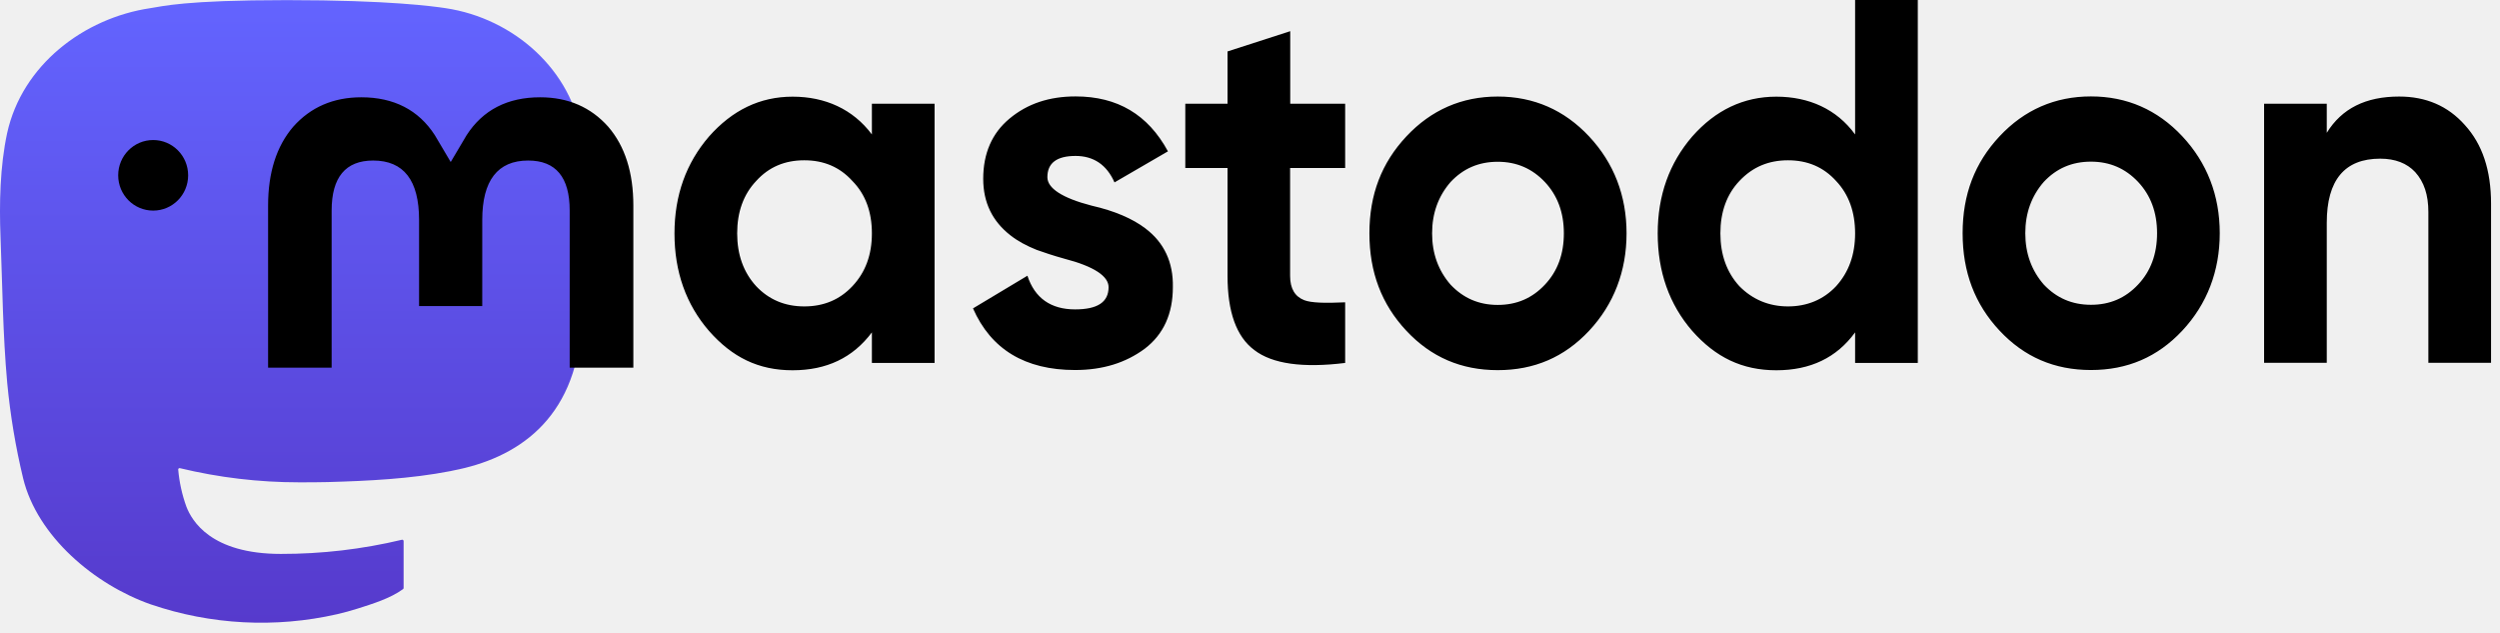
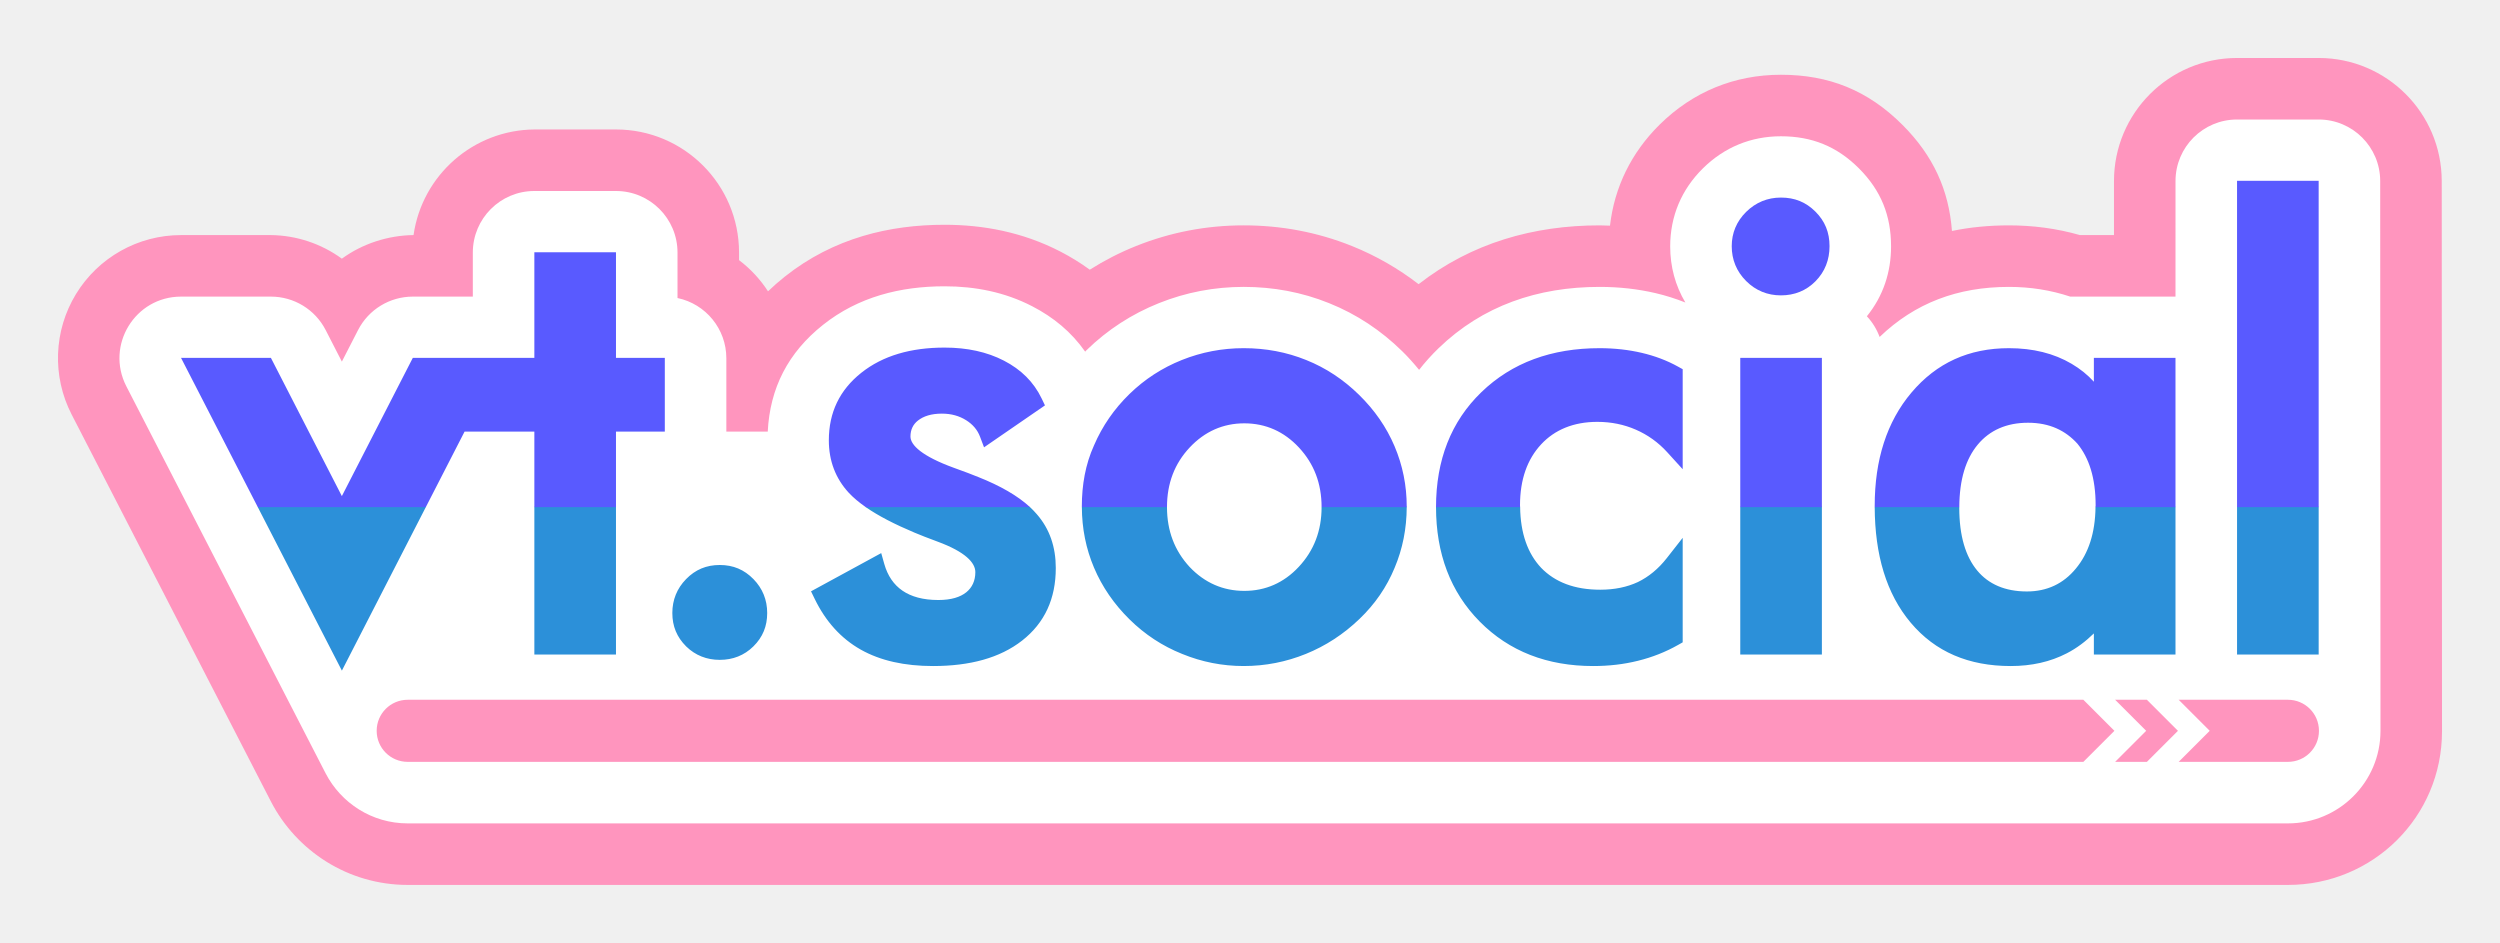
- <svg xmlns="http://www.w3.org/2000/svg" xmlns:xlink="http://www.w3.org/1999/xlink" width="261" height="66" viewBox="0 0 261 66" fill="none">
-   <symbol id="logo-symbol-wordmark">
-     <path d="M60.754 14.403C59.814 7.419 53.727 1.916 46.512 0.849C45.294 0.669 40.682 0.013 29.997 0.013H29.918C19.23 0.013 16.937 0.669 15.72 0.849C8.705 1.886 2.299 6.832 0.745 13.898C-0.003 17.378 -0.083 21.237 0.056 24.776C0.254 29.851 0.293 34.918 0.753 39.973C1.072 43.331 1.628 46.661 2.417 49.941C3.894 55.997 9.875 61.037 15.734 63.093C22.008 65.237 28.754 65.593 35.218 64.121C35.929 63.956 36.632 63.764 37.325 63.545C38.897 63.046 40.738 62.487 42.091 61.507C42.11 61.493 42.125 61.475 42.136 61.455C42.147 61.434 42.153 61.412 42.153 61.389V56.49C42.153 56.469 42.148 56.447 42.138 56.428C42.129 56.409 42.115 56.392 42.098 56.379C42.081 56.365 42.061 56.356 42.04 56.351C42.019 56.346 41.997 56.347 41.976 56.351C37.834 57.341 33.59 57.836 29.332 57.829C22.005 57.829 20.034 54.351 19.469 52.904C19.016 51.653 18.727 50.348 18.612 49.022C18.611 49 18.615 48.977 18.624 48.957C18.633 48.937 18.647 48.919 18.664 48.904C18.682 48.89 18.702 48.88 18.724 48.876C18.745 48.871 18.768 48.871 18.79 48.877C22.862 49.859 27.037 50.355 31.227 50.354C32.234 50.354 33.239 50.354 34.246 50.328C38.46 50.209 42.901 49.994 47.047 49.184C47.15 49.164 47.253 49.146 47.342 49.119C53.881 47.864 60.104 43.923 60.736 33.943C60.76 33.55 60.819 29.828 60.819 29.42C60.822 28.035 61.265 19.591 60.754 14.403Z" fill="url(#paint0_linear_89_11)" />
-     <path d="M12.344 18.303C12.344 16.267 13.978 14.619 15.997 14.619C18.016 14.619 19.65 16.267 19.65 18.303C19.65 20.34 18.016 21.987 15.997 21.987C13.978 21.987 12.344 20.34 12.344 18.303Z" fill="currentColor" />
-     <path d="M66.148 21.468V38.384H59.499V21.974C59.499 18.511 58.058 16.76 55.164 16.76C51.975 16.76 50.367 18.848 50.367 22.96V31.95H43.769V22.96C43.769 18.835 42.174 16.76 38.971 16.76C36.09 16.76 34.637 18.511 34.637 21.974V38.384H28V21.468C28 18.018 28.875 15.268 30.624 13.231C32.437 11.195 34.804 10.157 37.736 10.157C41.132 10.157 43.717 11.48 45.415 14.114L47.074 16.915L48.733 14.114C50.431 11.48 53.004 10.157 56.412 10.157C59.344 10.157 61.711 11.195 63.525 13.231C65.274 15.268 66.148 18.005 66.148 21.468ZM89.03 29.874C90.406 28.409 91.062 26.579 91.062 24.361C91.062 22.143 90.406 20.301 89.03 18.9C87.705 17.434 86.033 16.734 84.001 16.734C81.969 16.734 80.296 17.434 78.972 18.9C77.647 20.301 76.991 22.143 76.991 24.361C76.991 26.579 77.647 28.422 78.972 29.874C80.296 31.275 81.969 31.989 84.001 31.989C86.033 31.989 87.705 31.288 89.03 29.874ZM91.062 10.832H97.609V37.891H91.062V34.7C89.081 37.346 86.342 38.656 82.779 38.656C79.216 38.656 76.477 37.307 74.046 34.544C71.653 31.781 70.444 28.37 70.444 24.374C70.444 20.379 71.666 17.019 74.046 14.256C76.489 11.493 79.383 10.092 82.779 10.092C86.174 10.092 89.081 11.389 91.062 14.036V10.845V10.832ZM119.654 23.868C121.583 25.334 122.548 27.384 122.496 29.978C122.496 32.741 121.532 34.907 119.551 36.412C117.57 37.878 115.178 38.63 112.284 38.63C107.049 38.63 103.499 36.464 101.621 32.196L107.306 28.785C108.065 31.107 109.737 32.3 112.284 32.3C114.625 32.3 115.782 31.548 115.782 29.978C115.782 28.837 114.265 27.812 111.165 27.008C109.995 26.683 109.03 26.359 108.271 26.087C107.204 25.659 106.29 25.166 105.532 24.569C103.654 23.103 102.689 21.157 102.689 18.667C102.689 16.02 103.602 13.906 105.429 12.388C107.306 10.819 109.596 10.066 112.335 10.066C116.709 10.066 119.898 11.96 121.982 15.8L116.4 19.043C115.59 17.201 114.213 16.28 112.335 16.28C110.355 16.28 109.39 17.032 109.39 18.498C109.39 19.64 110.908 20.664 114.008 21.468C116.4 22.013 118.278 22.818 119.641 23.855L119.654 23.868ZM140.477 17.538H134.741V28.798C134.741 30.147 135.255 30.964 136.22 31.34C136.927 31.613 138.355 31.665 140.49 31.561V37.891C136.079 38.436 132.876 37.995 130.998 36.542C129.12 35.141 128.207 32.534 128.207 28.811V17.538H123.795V10.832H128.207V5.37L134.754 3.256V10.832H140.49V17.538H140.477ZM161.352 29.719C162.677 28.318 163.333 26.528 163.333 24.361C163.333 22.195 162.677 20.418 161.352 19.004C160.027 17.603 158.407 16.889 156.426 16.889C154.445 16.889 152.825 17.59 151.5 19.004C150.227 20.47 149.571 22.247 149.571 24.361C149.571 26.476 150.227 28.253 151.5 29.719C152.825 31.12 154.445 31.833 156.426 31.833C158.407 31.833 160.027 31.133 161.352 29.719ZM146.883 34.531C144.297 31.768 143.024 28.422 143.024 24.361C143.024 20.301 144.297 17.006 146.883 14.243C149.468 11.48 152.67 10.079 156.426 10.079C160.182 10.079 163.384 11.48 165.97 14.243C168.555 17.006 169.88 20.418 169.88 24.361C169.88 28.305 168.555 31.768 165.97 34.531C163.384 37.294 160.233 38.643 156.426 38.643C152.619 38.643 149.468 37.294 146.883 34.531ZM191.771 29.874C193.095 28.409 193.751 26.579 193.751 24.361C193.751 22.143 193.095 20.301 191.771 18.9C190.446 17.434 188.774 16.734 186.742 16.734C184.709 16.734 183.037 17.434 181.661 18.9C180.336 20.301 179.68 22.143 179.68 24.361C179.68 26.579 180.336 28.422 181.661 29.874C183.037 31.275 184.761 31.989 186.742 31.989C188.722 31.989 190.446 31.288 191.771 29.874ZM193.751 0H200.298V37.891H193.751V34.7C191.822 37.346 189.082 38.656 185.52 38.656C181.957 38.656 179.179 37.307 176.735 34.544C174.343 31.781 173.134 28.37 173.134 24.374C173.134 20.379 174.356 17.019 176.735 14.256C179.166 11.493 182.111 10.092 185.52 10.092C188.928 10.092 191.822 11.389 193.751 14.036V0.013V0ZM223.308 29.706C224.633 28.305 225.289 26.515 225.289 24.348C225.289 22.182 224.633 20.405 223.308 18.991C221.983 17.59 220.363 16.877 218.382 16.877C216.401 16.877 214.78 17.577 213.456 18.991C212.182 20.457 211.526 22.234 211.526 24.348C211.526 26.463 212.182 28.24 213.456 29.706C214.78 31.107 216.401 31.82 218.382 31.82C220.363 31.82 221.983 31.12 223.308 29.706ZM208.838 34.518C206.253 31.755 204.98 28.409 204.98 24.348C204.98 20.288 206.253 16.993 208.838 14.23C211.424 11.467 214.626 10.066 218.382 10.066C222.137 10.066 225.34 11.467 227.925 14.23C230.511 16.993 231.835 20.405 231.835 24.348C231.835 28.292 230.511 31.755 227.925 34.518C225.34 37.281 222.189 38.63 218.382 38.63C214.575 38.63 211.424 37.281 208.838 34.518ZM260.17 21.261V37.878H253.623V22.13C253.623 20.34 253.173 18.991 252.247 17.966C251.385 17.045 250.164 16.565 248.594 16.565C244.89 16.565 243.012 18.783 243.012 23.272V37.878H236.466V10.832H243.012V13.867C244.581 11.325 247.077 10.079 250.575 10.079C253.366 10.079 255.656 11.052 257.431 13.05C259.257 15.047 260.17 17.759 260.17 21.274" fill="currentColor" />
-     <defs>
-       <linearGradient id="paint0_linear_89_11" x1="30.5" y1="0.013" x2="30.5" y2="65.013" gradientUnits="userSpaceOnUse">
-         <stop stop-color="#6364FF" />
-         <stop offset="1" stop-color="#563ACC" />
-       </linearGradient>
-     </defs>
-   </symbol>
-   <use xlink:href="#logo-symbol-wordmark" />
+ <svg xmlns="http://www.w3.org/2000/svg" version="1.1" id="svg2" width="2149.845" height="810.842" viewBox="0 0 2149.845 810.842">
+   <defs id="defs6">
+     <filter id="selectable_hidder_filter" width="1" height="1.001" x="0" y="0" style="color-interpolation-filters:sRGB">
+       <feComposite id="boolops_hidder_primitive" result="composite1" operator="arithmetic" in2="SourceGraphic" in="BackgroundImage" k1="0" k2="0" k3="0" k4="0" />
+     </filter>
+     <filter style="color-interpolation-filters:sRGB" id="filter8402" x="0" y="0" width="1.018" height="1.043">
+       <feFlood flood-opacity="0.38" flood-color="rgb(0,38,98)" result="flood" id="feFlood8392" />
+       <feComposite in="flood" in2="SourceGraphic" operator="in" result="composite1" id="feComposite8394" />
+       <feGaussianBlur in="composite1" stdDeviation="0" result="blur" id="feGaussianBlur8396" />
+       <feOffset dx="4" dy="4" result="offset" id="feOffset8398" />
+       <feComposite in="SourceGraphic" in2="offset" operator="over" result="composite2" id="feComposite8400" />
+     </filter>
+     <clipPath clipPathUnits="userSpaceOnUse" id="clipPath1534">
+       <g aria-label="vt.social" id="g1554" style="font-size:552.885px;line-height:1.25;font-family:FuturaTEEMed;-inkscape-font-specification:FuturaTEEMed;stroke-width:13.822" transform="matrix(1.035134,0,0,1.035134,-1369.026,771.7312)">
+         <path d="m 534.885,-1215.23 132.281,254.828 133.178,-254.828 h -77.225 l -55.406,104.154 -55.654,-104.154 z" id="path1536" />
+         <path d="m 823.361,-1300.268 v 85.037 h -22.947 v 65.33 h 22.947 v 182.496 h 68.84 v -182.496 h 41.574 v -65.33 h -41.574 v -85.037 z" id="path1538" />
+         <path d="m 998.689,-1041.914 c -11.12,0.218 -20.777,4.32 -28.641,12.164 -8.035,7.828 -11.975,16.945 -11.975,28.061 0,11.321 3.992,21.212 11.859,29.299 l 0.037,0.037 0.035,0.037 c 8.056,8.056 17.43,11.932 28.832,11.932 11.402,0 20.776,-3.875 28.832,-11.932 8.057,-8.057 11.932,-17.432 11.932,-28.834 0,-11.402 -3.875,-20.776 -11.932,-28.832 -8.056,-8.057 -17.43,-11.932 -28.832,-11.932 h -0.074 z m -28.641,12.164 c 0.012,-0.012 0.021,-0.025 0.033,-0.037 l -0.076,0.074 c 0.014,-0.014 0.029,-0.023 0.043,-0.037 z" id="path1540" />
+         <path d="m 1171.344,-1221.439 c -20.916,0 -39.333,6.826 -55.135,20.449 -16.776,14.328 -24.773,33.287 -24.773,57.029 0,15.567 3.508,28.851 11.186,39.301 l 0.021,0.031 0.023,0.029 c 7.394,9.858 20.576,19.151 38.117,27.645 l -0.066,-0.031 c 25.321,12.571 40.211,20.81 44.557,24.256 3.025,2.399 4.969,6.244 4.969,11.627 0,5.459 -1.957,9.701 -5.035,12.449 l -0.051,0.045 -0.049,0.047 c -3.092,2.863 -7.833,4.736 -14.572,4.736 -6.873,0 -11.983,-1.691 -15.797,-4.572 -4.156,-3.479 -9.394,-10.46 -15.656,-21.768 l -3.404,-6.144 -58.642,27.068 2.848,6.738 c 17.258,40.843 47.696,62.119 89.842,62.119 24.868,0 46.152,-8.115 63.484,-24.455 18.017,-16.835 26.953,-37.092 26.953,-61.393 0,-24.759 -10.427,-44.347 -31.039,-58.57 -10.047,-7.014 -25.275,-15.16 -45.377,-24.398 -12.426,-5.858 -19.891,-10.069 -23.43,-12.973 -2.244,-1.963 -3.281,-4.372 -3.281,-6.646 0,-2.348 0.987,-4.641 2.717,-6.314 2.164,-1.915 4.611,-2.863 7.543,-2.863 6.578,0 12.997,4.35 19.104,17.045 l 3.416,7.101 57.877,-30.867 -3.113,-6.523 c -7.954,-16.665 -17.904,-29.471 -30.072,-37.793 -12.098,-8.398 -26.585,-12.404 -43.162,-12.404 z m 43.162,12.404 c 0.01,0.01 0.019,0.01 0.027,0.016 l -0.049,-0.033 c 0.01,0.01 0.014,0.012 0.022,0.017 z" id="path1542" />
+         <path d="m 1413.922,-1221.439 c -35.903,0.567 -65.878,11.935 -89.57,34.463 -27.86,26.152 -41.781,57.265 -41.781,94.039 0,33.803 10.555,63.127 31.789,87.805 25.706,29.927 58.467,44.748 98.602,44.748 35.978,0 66.438,-11.402 91.004,-34.426 27.977,-25.88 41.818,-57.784 41.818,-96.236 0,-32.633 -10.711,-61.324 -32.088,-85.945 -25.743,-29.77 -58.864,-44.447 -99.654,-44.447 h -0.061 z m 0.047,63.445 c 18.826,0.342 33.167,6.1 43.551,16.639 l 0.037,0.039 0.039,0.037 c 11.903,11.746 18.268,28.377 18.268,50.502 0,18.819 -4.686,33.668 -13.525,45.033 l -0.01,0.012 -0.01,0.01 c -11.074,14.349 -27.111,21.896 -48.279,21.896 -18.019,0 -32.274,-5.597 -43.283,-16.449 -11.849,-11.693 -18.27,-28.689 -18.27,-51.582 0,-17.403 4.604,-32.023 13.346,-43.793 11.093,-14.668 27.066,-22.326 48.135,-22.344 z" id="path1544" />
+         <path d="m 1710.73,-1221.439 c -26.649,0 -50.67,6.34 -71.936,19.176 h -0.01 -0.01 c -18.975,11.5 -34.067,27.283 -45.303,47.264 0,0.01 -0.01,0.012 -0.01,0.017 -11.606,20.365 -17.451,41.955 -17.451,64.738 0,33.271 11.511,62.637 34.344,87.943 l 0.012,0.012 0.012,0.014 c 25.651,28.159 58.801,41.885 99.805,41.885 23.53,0 46.556,-6.111 69.158,-18.166 l 4.002,-2.135 v -96.342 l -13.355,15.953 c -12.734,15.21 -23.233,24.922 -31.766,29.912 -8.152,4.768 -18.198,7.336 -30.199,7.336 -18.759,0 -33.487,-6.433 -43.977,-18.465 l -0.041,-0.047 -0.041,-0.047 c -11.763,-13.052 -17.764,-29.178 -17.764,-48.662 0,-18.461 5.514,-33.743 16.232,-46.06 l 0.027,-0.033 0.027,-0.031 c 11.698,-13.754 27.231,-20.826 46.346,-20.826 11.965,0 21.968,2.635 30.109,7.551 l 0.045,0.027 0.045,0.027 c 8.561,5.007 18.756,14.426 30.939,29.082 l 13.371,16.086 v -97.004 l -4.014,-2.131 c -21.447,-11.388 -44.316,-17.08 -68.607,-17.08 z" id="path1546" />
+         <path d="m 1868.478,-1346.162 c -11.513,0.217 -21.524,4.523 -29.727,12.707 -8.401,8.195 -12.514,17.762 -12.514,29.406 0,11.713 4.194,21.958 12.402,30.383 l 0.035,0.035 0.033,0.035 c 8.421,8.421 18.247,12.471 30.182,12.471 11.796,0 21.52,-4.078 29.912,-12.471 8.422,-8.421 12.473,-18.248 12.473,-30.184 0,-11.92 -4.054,-21.693 -12.516,-29.947 -8.412,-8.394 -18.224,-12.435 -30.139,-12.435 h -0.072 z m 30.281,12.435 c 0.014,0.014 0.029,0.022 0.043,0.035 l -0.072,-0.07 c 0.011,0.011 0.018,0.024 0.029,0.035 z m -60.008,0.272 c 0.011,-0.011 0.018,-0.024 0.029,-0.035 l -0.072,0.07 c 0.014,-0.013 0.029,-0.022 0.043,-0.035 z m -4.416,118.225 v 247.826 h 68.84 v -247.826 z" id="path1548" />
+         <path d="m 2058.186,-1221.439 c -30.666,0 -57.452,11.162 -80.057,33.191 l -0.014,0.014 -0.014,0.014 c -24.887,24.501 -37.08,56.827 -37.08,96.363 0,35.732 9.649,65.64 29.551,89.6 23.149,27.966 52.805,41.873 89.232,41.873 14.885,0 28.281,-2.481 40.033,-7.66 7.645,-3.369 15.573,-8.498 23.68,-14.943 v 15.584 h 68.84 v -247.826 h -68.84 v 17.451 c -7.91,-6.556 -15.772,-11.831 -23.574,-15.412 -12.155,-5.579 -26.133,-8.248 -41.758,-8.248 z m 9.906,63.445 c 16.502,0.338 29.811,5.862 40.359,16.41 11.938,11.938 18.305,28.682 18.305,50.807 0,19.169 -4.771,34.273 -13.771,45.81 -10.976,13.954 -26.09,21.141 -45.35,21.141 -15.015,0 -27.191,-4.95 -37.033,-14.789 0,0 0,0 -0.01,-0.01 -12.917,-13.095 -19.654,-30.659 -19.654,-53.236 0,-17.953 5.28,-33.374 15.621,-46.301 l 0.022,-0.027 0.019,-0.025 c 10.286,-13.091 24.135,-19.762 41.488,-19.783 z" id="path1550" />
+         <path d="m 2245,-1385.848 v 418.443 h 68.84 v -418.443 z" id="path1552" />
+       </g>
+     </clipPath>
+     <filter style="color-interpolation-filters:sRGB" id="filter8402-2" x="0" y="0" width="1.018" height="1.043">
+       <feFlood flood-opacity="0.38" flood-color="rgb(0,38,98)" result="flood" id="feFlood8392-0" />
+       <feComposite in="flood" in2="SourceGraphic" operator="in" result="composite1" id="feComposite8394-6" />
+       <feGaussianBlur in="composite1" stdDeviation="0" result="blur" id="feGaussianBlur8396-8" />
+       <feOffset dx="4" dy="4" result="offset" id="feOffset8398-9" />
+       <feComposite in="SourceGraphic" in2="offset" operator="over" result="composite2" id="feComposite8400-2" />
+     </filter>
+   </defs>
+   <g id="g8" transform="translate(968.0506,791.3807)">
+     <path id="path4935" d="m -735.077,-589.228 h -77.287 c -36.892,10e-6 -71.121,19.212 -90.337,50.704 -19.216,31.492 -20.646,70.718 -3.772,103.525 l 171.443,332.957 c 21.973,42.434 66.306,71.645 117.596,71.645 H 999.406 c 73.417,0 132.559,-58.761 132.521,-132.129 l -0.242,-473.168 c -0.03,-58.446 -47.38,-105.826 -105.826,-105.826 l -70.189,-10e-6 c -58.446,-1e-5 -105.826,47.38 -105.826,105.826 v 46.465 h -29.324 c -20.049,-5.738 -40.458,-8.347 -61.025,-8.348 -17.164,0 -33.467,1.599 -48.984,4.814 -2.638,-35.101 -15.991,-64.667 -42.555,-91.23 -29.862,-29.861 -63.468,-43.105 -104.512,-43.105 -40.016,0 -75.776,14.705 -104.279,42.854 -24.35,24.047 -38.88,53.714 -42.725,86.912 -2.949,-0.093 -5.885,-0.242 -8.855,-0.242 h -0.012 c -56.874,-0.012 -110.299,15.161 -155.707,50.564 -17.274,-13.288 -36.329,-24.356 -57.246,-32.77 -30.098,-12.106 -61.321,-17.802 -93.171,-17.801 -31.814,10e-4 -62.788,5.855 -92.476,17.73 -14.001,5.601 -27.291,12.435 -39.871,20.389 -7.962,-5.8 -16.393,-11.006 -25.307,-15.607 -32.352,-16.701 -66.257,-23.026 -99.645,-23.02 -46.852,0.01 -95.146,11.109 -137.32,44.598 -5.127,4.071 -9.909,8.287 -14.443,12.611 -6.683,-10.313 -15.111,-19.384 -24.906,-26.805 v -6.535 c -3.3e-4,-58.446 -47.38,-105.826 -105.826,-105.826 h -70.191 c -52.304,0.448 -96.435,39.041 -103.901,90.818 -21.997,0.274 -43.891,7.364 -61.631,20.291 -17.74,-12.927 -39.059,-20.018 -61.007,-20.291 z" style="clip-rule:evenodd;display:inline;fill:#ff95be;fill-opacity:1;fill-rule:evenodd;stroke:none;stroke-width:8;stroke-linecap:round;stroke-linejoin:round;stroke-miterlimit:2" />
+     <path id="path756" style="fill:#ffffff;stroke:none;stroke-width:0.5;stroke-linecap:round;stroke-linejoin:round;stroke-dasharray:none;stroke-opacity:1" d="m -343.441,-483.402 c -0.038,-24.984 -17.548,-46.537 -41.994,-51.693 v -39.125 c 3.7e-4,-29.224 -23.688,-52.914 -52.912,-52.914 h -70.193 c -29.224,-3.7e-4 -52.912,23.69 -52.912,52.914 v 37.904 h -51.613 c -19.841,2.8e-4 -38.014,11.1 -47.074,28.752 l -13.932,27.143 -13.932,-27.143 c -9.06,-17.652 -27.233,-28.752 -47.074,-28.752 h -77.287 c -39.599,-3.6e-4 -65.132,41.884 -47.053,77.115 l 171.375,332.826 c 13.206,25.503 39.794,43.064 70.607,43.064 H 999.387 c 43.972,1.1e-5 79.635,-35.645 79.635,-79.598 l -0.252,-472.787 c 4e-4,-29.224 -23.69,-52.914 -52.914,-52.914 h -70.187 c -29.224,-3.9e-4 -52.916,23.69 -52.916,52.914 l -0.008,99.379 -70.201,-0.002 h -20.324 c -16.844,-5.61 -34.443,-8.347 -52.727,-8.348 -44.101,0 -80.815,13.857 -111.188,43.051 -2.434,-6.603 -6.163,-12.654 -10.965,-17.799 14.178,-17.481 20.807,-38.072 20.807,-60.061 0,-26.472 -8.592,-48.084 -27.611,-67.104 -19.021,-19.02 -40.631,-27.606 -67.1,-27.609 -25.752,0 -48.694,9.419 -67.096,27.592 -18.436,18.206 -28.125,41.208 -28.125,67.121 0,17.436 4.411,33.716 13.045,48.236 -8.396,-3.332 -16.918,-6.029 -25.537,-8.043 -15.316,-3.579 -31.382,-5.381 -48.154,-5.383 -53.301,-0.013 -100.69,16.182 -138.467,52.66 -6.127,5.917 -11.728,12.149 -16.812,18.674 -4.583,-5.581 -9.395,-10.992 -14.604,-16.096 -18.102,-17.738 -39.011,-31.729 -62.809,-41.262 -23.451,-9.462 -48.025,-13.984 -73.426,-13.982 -25.157,0.002 -49.512,4.62 -72.83,13.947 -23.353,9.341 -44.198,22.843 -62.238,40.393 -0.443,0.431 -0.819,0.911 -1.258,1.346 -11.822,-16.871 -27.225,-29.579 -45.604,-39.066 -23.456,-12.109 -48.927,-17.133 -75.363,-17.127 -37.904,0.013 -74.069,9.02 -104.426,33.125 -30.222,23.998 -45.675,54.465 -47.568,91.803 l -35.605,-9.8e-4 z" />
+     <g id="g16743" transform="matrix(1.01952,0,0,1.01952,-58.6501,1077.659)" style="display:inline">
+       <path id="path22515-7" style="font-size:512.088px;line-height:1.25;font-family:'Futura Md BT';-inkscape-font-specification:'Futura Md BT';clip-rule:evenodd;display:inline;fill:#2c90d9;fill-opacity:1;fill-rule:evenodd;stroke-width:12.952;stroke-linejoin:round;stroke-miterlimit:2" d="m -746.369,-355.086 72.32,140.617 72.176,-140.617 -17.251,-41.433 -54.997,35.433 -60.117,-35.007 z m 237.83,0 v 126.801 h 70.191 v -126.801 l -33.489,-40 z m 379.221,55.912 c 0,7.469 -2.769,13.259 -7.779,17.32 -5.161,4.151 -12.902,6.656 -24.039,6.656 -13.191,0 -23.324,-2.874 -30.84,-8.023 -7.399,-5.07 -12.751,-12.679 -15.682,-23.084 l -2.598,-9.229 -60.369,32.867 3.191,6.568 c 9.367,19.275 22.522,33.915 39.545,43.537 16.947,9.578 37.807,14.145 62.199,14.145 31.661,0 57.484,-6.952 76.555,-21.857 19.568,-15.294 28.994,-36.182 28.994,-62.441 0,-18.17 -5.305,-33.635 -16.273,-46.223 -1.835,-2.106 -3.723,-4.128 -5.91,-6.148 l -129.501,-43.226 -11.747,43.226 c 10.846,7.557 24.967,14.79 41.945,21.943 4.883,2.057 11.501,4.667 19.888,7.759 23.855,8.793 32.421,18.127 32.421,26.21 z m 91.602,-55.912 c 0.064,18.336 3.52,35.714 10.449,52.061 6.99,16.489 17.182,31.305 30.508,44.453 13.188,13.01 28.288,22.932 45.262,29.725 16.936,6.947 34.602,10.424 52.953,10.424 18.669,0 36.475,-3.542 53.459,-10.424 16.953,-6.869 32.378,-16.872 46.193,-30.156 13.234,-12.698 23.256,-27.259 30.094,-43.799 6.925,-16.348 10.374,-33.8 10.438,-52.283 l -35.932,-40 -37.272,40 c -4.4e-4,20.393 -6.593,37.425 -19.697,51.443 -12.778,13.68 -28.579,20.596 -46.777,20.596 -18.184,0 -34.081,-6.91 -47.029,-20.596 -12.924,-14.003 -19.445,-31.044 -19.445,-51.443 l -36.602,-40 z m 86.219,126.238 v 0.002 c -0.014,-0.01 -0.027,-0.011 -0.041,-0.016 l 0.064,0.027 c -0.008,0 -0.015,-0.012 -0.023,-0.014 z m 353.489,10.428 c 13.544,0 26.387,-1.493 38.512,-4.521 h 0.008 c 12.295,-3.03 23.823,-7.583 34.568,-13.672 l 3.877,-2.197 v -89.867 l -13.668,17.449 c -7.25,9.256 -15.588,16.089 -24.838,20.574 -9.282,4.333 -20.046,6.6 -32.385,6.6 -22.229,0 -38.956,-6.541 -50.871,-18.875 -11.497,-12.232 -17.741,-29.553 -18.025,-52.156 l -36.163,-40 -36.163,40 c 0,39.892 12.36,72.936 37.629,98.475 25.342,25.613 58.084,38.192 97.52,38.192 z m 126.474,-136.666 v 126.801 h 70.191 v -126.801 l -35.096,-40 z m 232.545,136.67 c 17.912,0 34.069,-3.59 48.293,-10.977 8.475,-4.349 16.162,-10.167 23.242,-17.09 v 18.201 h 70.191 v -126.805 l -34.388,-40 -34.388,40 c -0.266,22.301 -6.018,39.755 -16.854,52.787 l -0.016,0.019 -0.016,0.019 c -10.723,13.074 -24.844,19.717 -42.152,19.717 -18.805,0 -33.04,-6.349 -42.686,-17.98 -9.985,-12.04 -15.441,-29.751 -15.441,-54.061 0,-0.179 0.031,-0.324 0.031,-0.502 l -36.36,-40 -36.388,40 c 0.164,41.135 10.064,74.505 30.88,99.284 21.244,25.288 49.979,37.386 86.05,37.386 z m 194.658,-136.67 v 126.801 h 70.189 v -126.801 l -35.095,-40 z m -1333.77,61.955 c -7.819,8.025 -11.783,17.86 -11.783,29.117 0,11.35 3.844,20.672 11.854,28.682 0,0 0.025,0.025 0.037,0.037 0.012,0.012 0.023,0.024 0.035,0.035 7.895,7.687 17.656,11.527 28.861,11.527 11.205,0 21.02,-3.787 28.899,-11.563 8.098,-7.993 11.888,-17.368 11.888,-28.718 0,-11.258 -3.962,-21.092 -11.781,-29.117 -8.017,-8.228 -17.47,-12.176 -29.006,-12.176 -11.536,0 -20.987,3.947 -29.004,12.176 z" transform="matrix(0.9808541,0,0,0.9808541,57.52719,-1057.233)" />
+       <path id="path22517-2" style="clip-rule:evenodd;display:inline;fill:#595aff;fill-opacity:1;fill-rule:evenodd;stroke:none;stroke-width:0.392;stroke-linecap:round;stroke-linejoin:round;stroke-miterlimit:2;stroke-dasharray:none;stroke-opacity:1" d="m 994.898,-1680.55 v 275.237 h 68.846 v -275.237 z m -426.218,55.145 c 0,11.273 4,21.249 12.123,29.372 8.123,8.123 18.099,12.123 29.372,12.123 11.354,0 21.27,-3.919 29.158,-11.907 7.959,-8.06 11.84,-18.101 11.84,-29.587 0,-11.662 -3.857,-21.096 -11.879,-29.119 -8.023,-8.023 -17.458,-11.879 -29.119,-11.88 -11.273,0 -21.199,4.049 -29.34,12.089 -8.067,7.967 -12.154,17.766 -12.154,28.91 z m -1009.956,5.152 v 89.079 H -543.8 l -59.838,116.578 -59.838,-116.578 h -75.807 l 64.731,125.86 h 141.73 l 32.702,-63.711 h 58.846 v 63.711 h 68.848 v -63.711 h 41.188 v -62.148 h -41.188 v -89.079 z m 375.919,155.554 3.383,8.956 51.386,-35.372 c 0,0 -1.852,-3.857 -2.778,-5.785 -6.729,-14.015 -17.404,-24.491 -31.851,-31.949 -14.282,-7.372 -30.99,-11.02 -50.095,-11.016 -28.409,0.01 -51.988,6.795 -70.173,21.234 -18.341,14.564 -27.402,33.545 -27.402,56.991 0,17.2 5.589,32.068 16.876,44.294 l 0.023,0.023 0.021,0.021 c 3.825,4.076 8.56,8.052 14.201,11.983 h 138.544 c -10.36,-9.572 -25.077,-18.001 -43.478,-25.309 -4.937,-2.041 -11.824,-4.644 -20.596,-7.789 -26.99,-9.8 -36.744,-19.172 -36.744,-26.447 0,-5.747 2.209,-10.228 6.315,-13.462 4.647,-3.66 11.208,-5.841 20.18,-5.841 7.983,0 14.664,1.944 20.392,5.517 5.729,3.573 9.623,8.204 11.794,13.95 z m 176.76,9.171 c 12.716,-13.603 28.308,-20.451 46.133,-20.45 18.008,3e-4 33.535,6.888 46.116,20.431 12.649,13.615 19.085,30.204 19.085,50.228 h 71.802 c 5.7e-4,-0.168 0.001,-0.33 0.001,-0.498 0,-17.703 -3.402,-34.663 -10.25,-50.819 -6.858,-16.178 -16.907,-30.595 -29.951,-43.376 -13.133,-12.868 -27.979,-22.725 -44.638,-29.389 -16.488,-6.662 -34.055,-9.969 -52.662,-9.967 -18.147,0 -35.544,3.321 -52.162,9.968 -16.623,6.649 -31.349,16.197 -44.133,28.633 -12.936,12.584 -22.932,27.048 -29.947,43.357 -0.003,0.01 -0.005,0.011 -0.008,0.017 -0.003,0.01 -0.008,0.017 -0.008,0.017 -7.252,16.011 -10.272,33.391 -10.272,51.562 0,0.168 0.022,0.33 0.023,0.498 H 92.334 c 0,-20.024 6.4,-36.647 19.069,-50.211 z m 402.857,3.902 13.052,14.356 v -84.361 c -1.285,-0.715 -2.571,-1.429 -3.856,-2.144 -9.563,-5.316 -19.838,-9.121 -30.74,-11.669 -10.912,-2.55 -22.719,-3.917 -35.434,-3.919 -40.563,-0.01 -73.971,12.193 -99.751,37.087 -25.639,24.758 -38.271,57.294 -38.271,96.957 h 70.941 c -0.007,-0.521 -0.105,-0.958 -0.105,-1.485 0,-21.905 6.187,-38.936 17.843,-51.466 11.469,-12.329 27.379,-18.948 47.359,-18.948 11.766,0 22.55,2.239 32.485,6.574 10.068,4.393 18.929,10.714 26.477,19.017 z m 345.966,-7.217 c 0,0 0.012,0.013 0.017,0.019 0.006,0.01 0.017,0.021 0.017,0.021 9.79,11.953 15.36,28.887 15.36,51.993 l -0.1,1.49 h 67.459 v -125.856 h -68.848 v 20.111 c -5.319,-5.887 -11.567,-10.874 -18.715,-15.1 -14.973,-8.851 -32.678,-13.2 -52.939,-13.2 -33.73,0 -60.996,12.381 -82.157,37.403 -20.856,24.662 -31.049,56.735 -31.049,95.656 h -2.2e-4 l 0.004,0.989 h 71.355 c 0.081,-23.344 5.538,-40.708 15.594,-52.761 10.03,-12.022 24.195,-18.399 42.382,-18.399 18.263,0 31.657,6.63 41.619,17.634 z m -284.352,-72.335 v 125.86 h 34.424 34.424 v -125.86 z" transform="translate(0,-0.2067444)" />
+     </g>
+     <path id="path118375-8" style="clip-rule:evenodd;display:inline;fill:#ff95be;fill-opacity:1;fill-rule:nonzero;stroke-width:2.536;stroke-linejoin:round;stroke-miterlimit:2" d="m -617.433,-189.626 c -14.77,0 -26.701,11.931 -26.701,26.701 0,14.77 11.931,26.701 26.701,26.701 H 662.283 823.512 l 26.701,-26.701 -26.701,-26.701 H 662.283 Z m 1468.262,0 26.701,26.701 -26.701,26.701 h 27.317 l 26.701,-26.701 -26.701,-26.701 z m 54.635,0 26.701,26.701 -26.701,26.701 h 93.943 c 14.77,0 26.702,-11.931 26.702,-26.701 0,-14.77 -11.932,-26.701 -26.702,-26.701 z" />
+   </g>
</svg>
